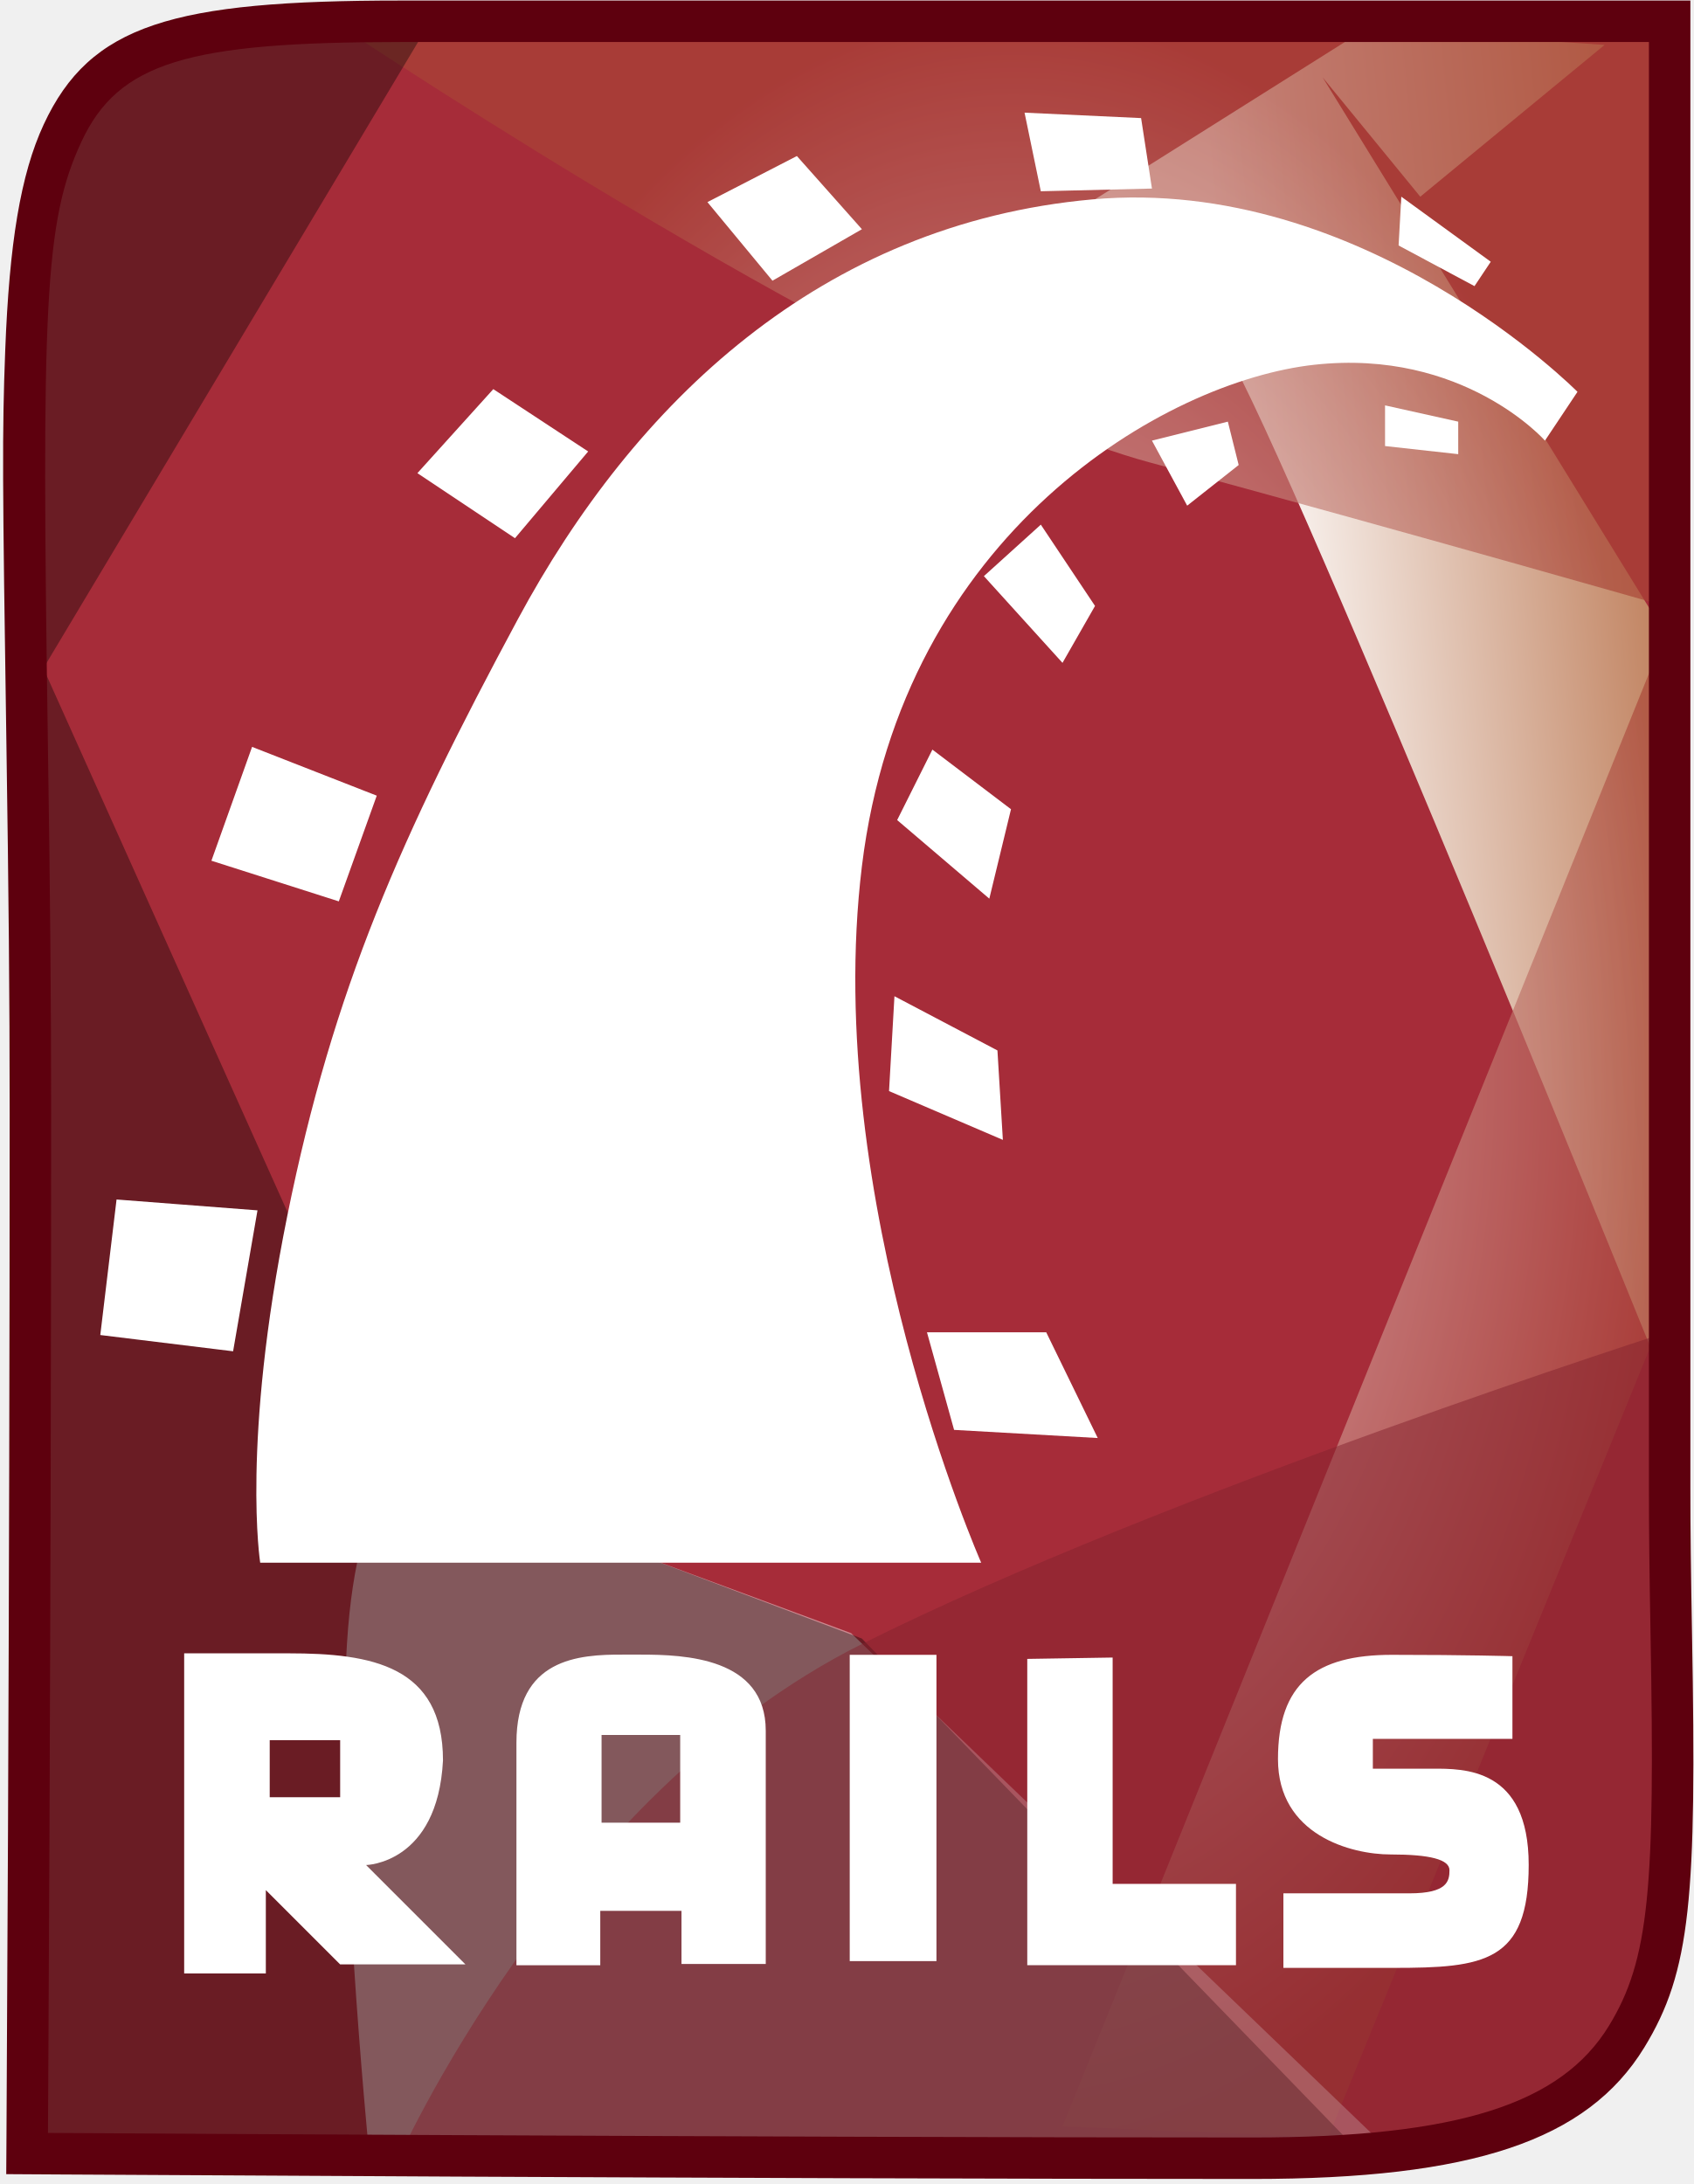
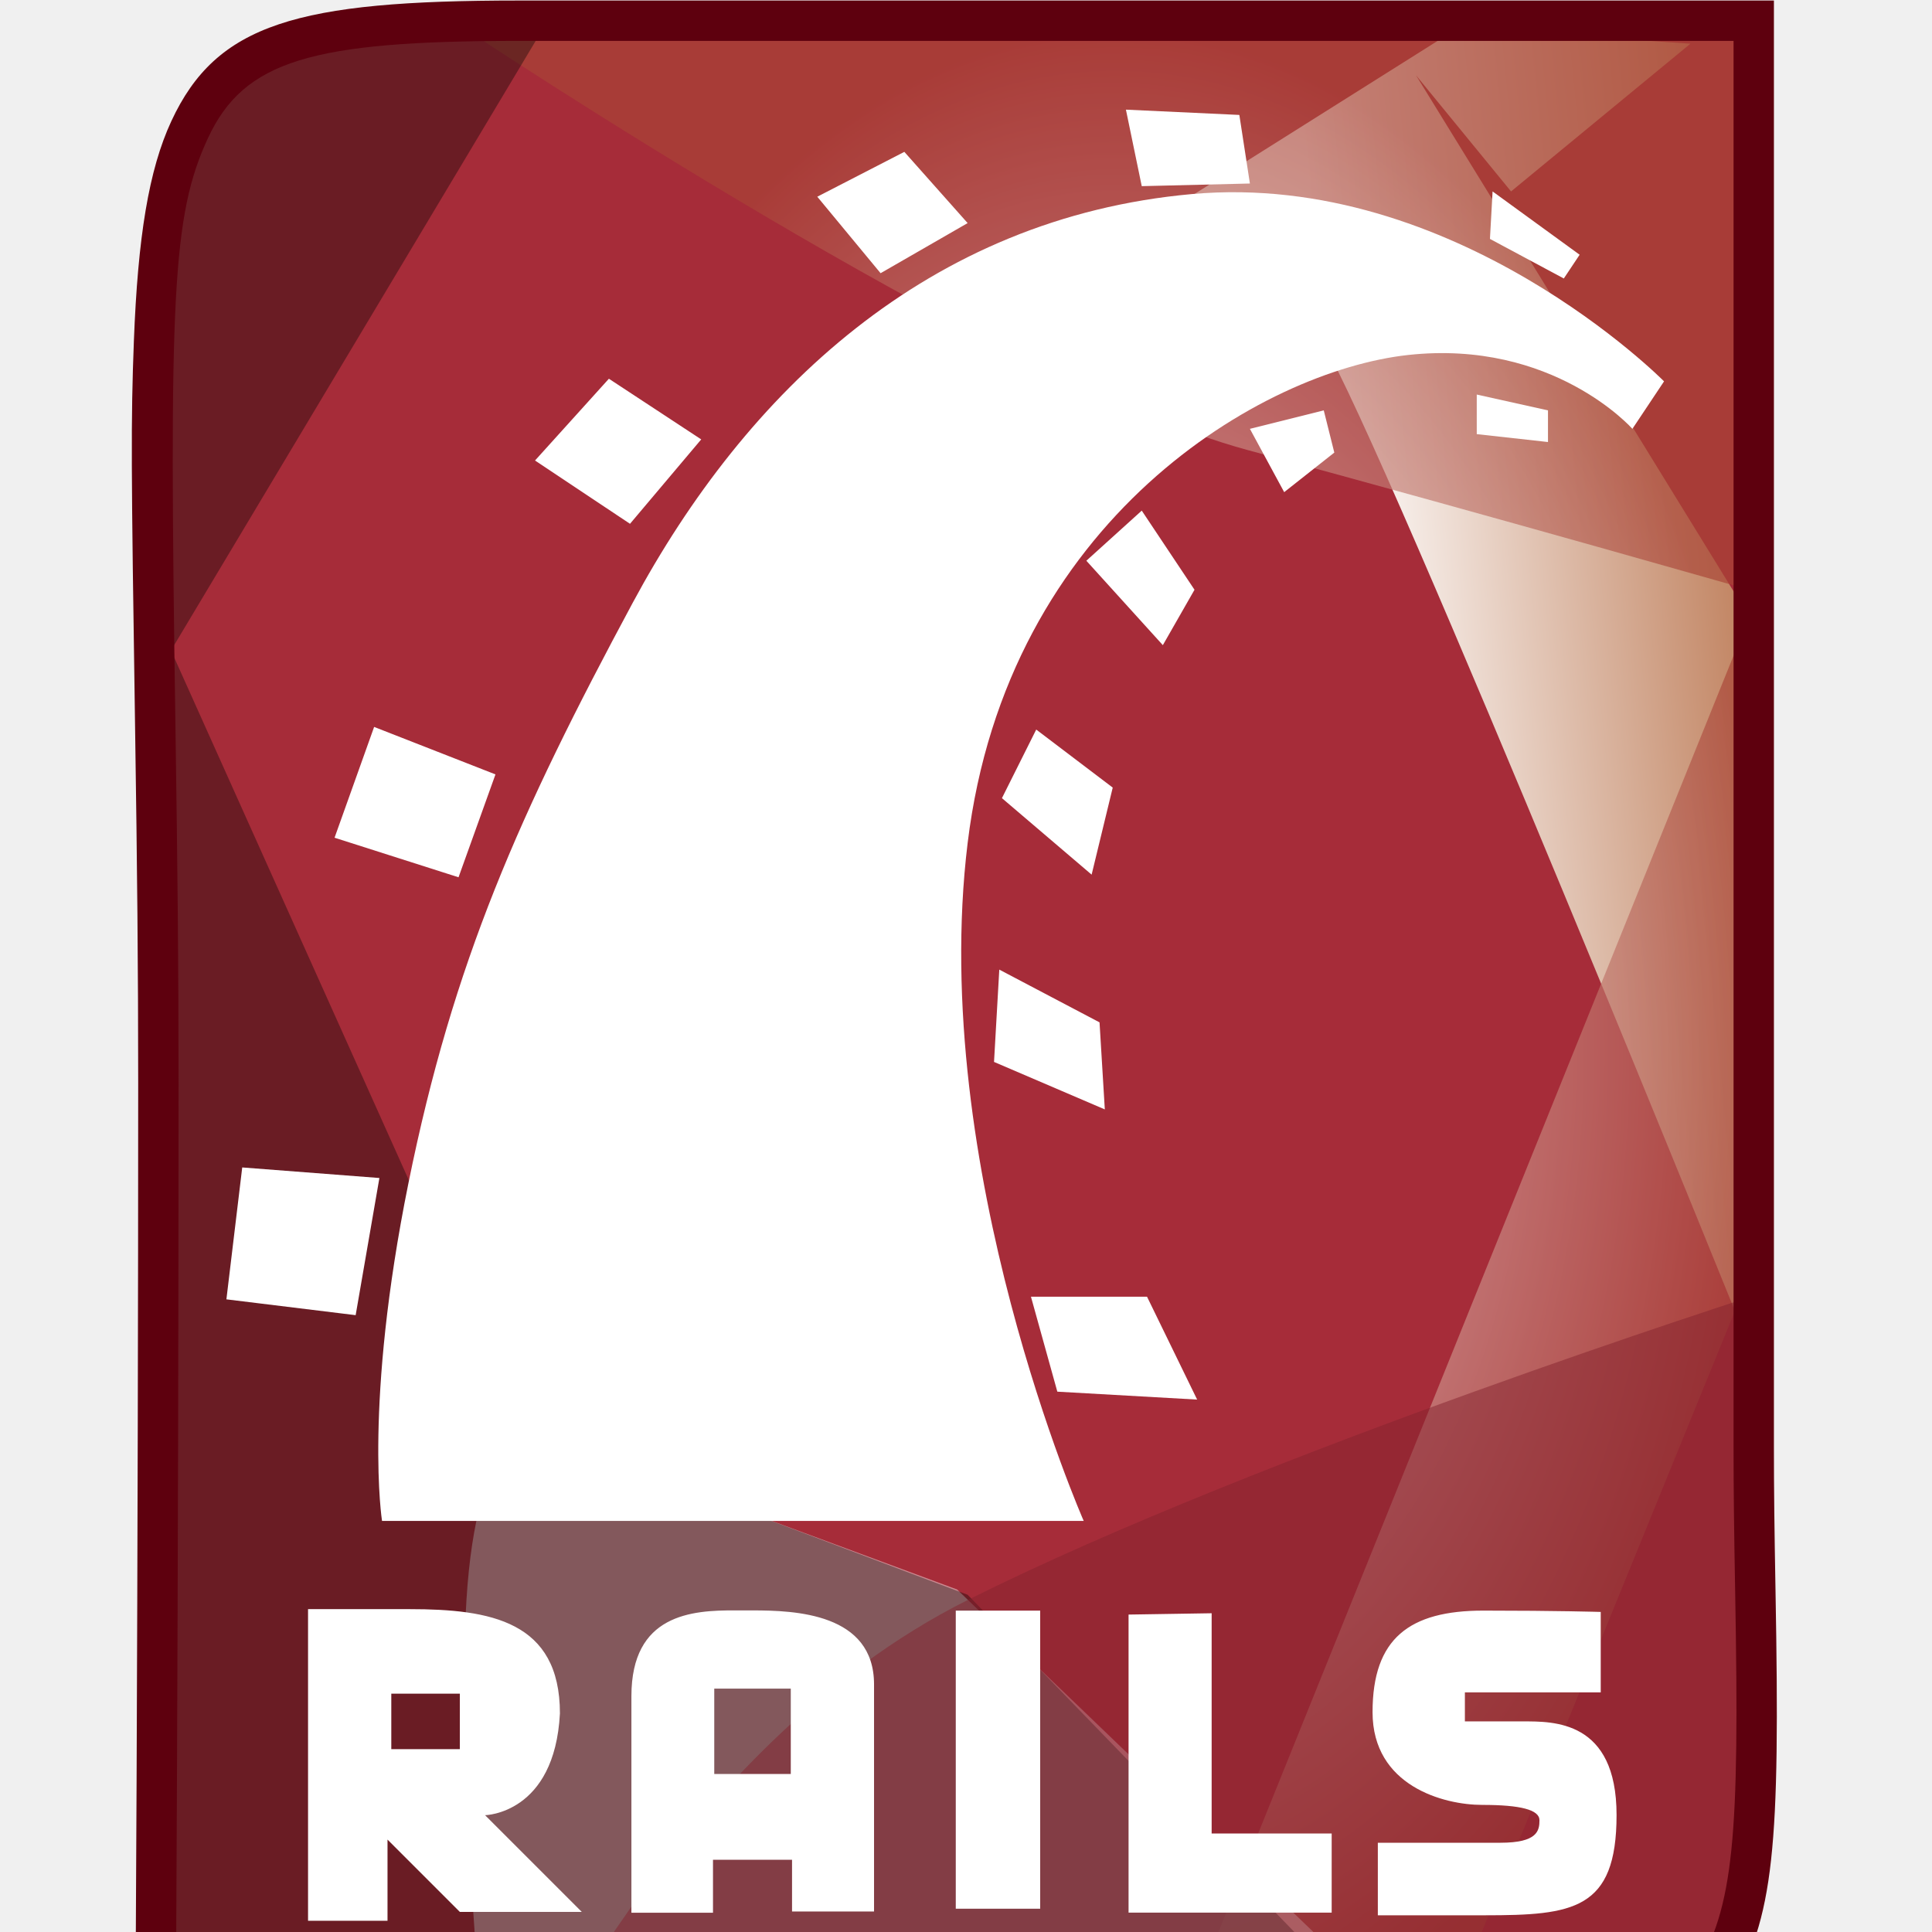
- <svg xmlns="http://www.w3.org/2000/svg" width="1939" height="2500" viewBox="0 0 256 330" preserveAspectRatio="xMinYMin meet">
+ <svg xmlns="http://www.w3.org/2000/svg" width="200" height="200" viewBox="-20 0 300 300" preserveAspectRatio="xMinYMin meet">
  <defs>
    <linearGradient x1="35.204%" y1="65.079%" x2="101.159%" y2="50%" id="a">
      <stop stop-color="#FFF" offset="0%" />
      <stop stop-color="#C0815E" offset="100%" />
    </linearGradient>
    <radialGradient fx="50%" fy="50%" r="50.521%" id="b">
      <stop stop-color="#FFF" offset="0%" />
      <stop stop-color="#A94436" offset="100%" />
    </radialGradient>
  </defs>
  <path d="M4.096 325.463s.497-77.984.497-157.26C4.593 14.654-8.346 3.217 60.55 3.217H252.32v221.483c0 72.91 13.629 101.472-62.994 101.472-76.622 0-185.229-.708-185.229-.708z" fill="#A62C39" />
  <path d="M1.887 29.917s12.288 2.458 22.938 20.48c10.65 18.023 67.176 158.11 67.176 158.11V94.634L39.57 9.437 54.317 27.46 82.17 4.52 46.125 2.064 1.887 29.917z" transform="translate(160.318 2.266)" fill="url(#a)" />
  <path d="M3.102.889s81.102 54.068 120.425 64.718c39.322 10.65 79.464 22.15 79.464 22.15l-92.572 229.35 40.142 1.638 52.43-128.604L201.352.07 3.102.89z" opacity=".668" fill="url(#b)" transform="translate(50.147 4.26)" />
  <path d="M128.617 246.817l82.419 79.22-155.33-1.394s-4.915-49.972-3.276-76.187c1.638-26.215 9.83-26.215 9.83-26.215l66.357 24.576z" fill-opacity=".44" fill="#FFF" />
  <path d="M206.443 326.282l-76.188-78.645-69.633-26.215L6.554 100.997 63.899 5.15H27.163L9.831 18.257 4.096 29.726v296.556h202.347z" fill-opacity=".362" />
  <path d="M253.138 200.942s-77.006 24.576-122.883 47.514c-45.876 22.939-70.452 78.645-70.452 78.645s98.306-4.915 135.17-3.277c36.865 1.639 54.069 1.639 57.346-49.972 3.277-51.61.819-72.91.819-72.91z" opacity=".5" fill="#83222D" />
  <g fill="#FFF">
    <path d="M27.833 249.867v48.385h12.34v-12.603l11.232 11.231H70.34l-15.018-15.018s10.805-.174 11.623-15.801c0-14.337-10.817-16.194-23.31-16.194H27.833zm12.928 13.125h10.644v8.619H40.76v-8.62zM94.173 250.063c-6.756-.038-16.128.589-16.128 13.32v33.628h12.668v-8.227h12.275v8.031h12.733v-35.26c0-11.06-12.287-11.492-18.87-11.492-.823 0-1.712.007-2.678 0zm-3.264 12.145h11.883v13.255H90.91v-13.255zM128.412 250.095h13.107v46.286h-13.107zM155.242 250.71v46.285h31.54v-12.288h-18.638v-34.203l-12.902.205zM228.561 250.3v12.493h-21.094v4.505h9.011c4.71 0 14.541-.204 14.541 14.542 0 14.745-6.758 15.565-20.48 15.565h-16.59V286.14h19.047c5.735 0 6.051-1.866 6.051-3.493 0-1.627-2.932-2.383-8.895-2.383-5.962 0-17.022-2.93-17.022-14.4 0-11.468 5.735-15.77 17.204-15.77 11.469 0 18.227.206 18.227.206z" />
  </g>
  <g fill="#FFF">
    <path d="M39.322 236.168h108.956s-24.167-54.887-18.023-105.27c6.145-50.381 45.877-73.319 68.405-75.777 22.529-2.457 34.817 11.47 34.817 11.47l4.915-7.374s-32.359-32.768-73.32-29.082c-40.96 3.687-69.224 30.72-86.837 63.49-17.613 32.768-27.853 55.706-34.817 90.113-6.963 34.407-4.096 52.43-4.096 52.43zM17.613 181.28l21.3 1.64-3.687 21.299-20.07-2.458 2.457-20.48zM51.201 136.224l5.735-15.975-18.842-7.373-6.145 17.204 19.252 6.144zM77.826 81.336L88.885 68.23l-14.336-9.421-11.47 12.698 14.747 9.83zM106.908 30.545l9.83 11.878 13.517-7.782-9.83-11.06-13.517 6.964zM154.832 17.028l2.458 11.878 16.794-.41-1.639-10.649-17.613-.82z" />
    <path d="M211.768 29.726l-.41 7.373 11.469 6.144 2.458-3.687-13.517-9.83zM209.31 61.265v6.145l11.06 1.228v-4.915l-11.06-2.458zM174.084 66.59l5.324 9.831 7.783-6.144-1.638-6.554-11.47 2.867zM157.29 79.288l8.192 12.288-4.916 8.602-11.878-13.107 8.602-7.783zM140.905 113.286l-5.325 10.65 13.927 11.878 3.277-13.517-11.879-9.011zM135.17 150.56l-.818 14.336 17.203 7.373-.82-13.517-15.564-8.192zM140.086 201.351l4.096 14.746 21.71 1.23-7.783-15.976h-18.023z" />
  </g>
  <path d="M7.23 325.483l.006-.896.016-2.611.056-9.92c.058-10.688.116-22.615.17-35.481.156-36.76.249-73.683.249-108.371 0-17.874-.154-33.483-.483-55.323-1.006-66.73-.522-79.44 5.048-91.433C17.888 9.4 28.392 6.35 60.55 6.35H252.32l-3.134-3.134v221.483c0 6.797.073 12.662.25 22.541.686 38.077-.157 48.904-6.303 58.938-7.188 11.737-22.663 16.859-53.807 16.859-17.583 0-38.269-.04-61.423-.116-18.624-.06-38.366-.141-58.68-.238a49757.97 49757.97 0 0 1-63.832-.346l-1.274-.008 3.114 3.154zm-6.288 3.094l3.134.02a10459.048 10459.048 0 0 0 4.952.03 49763.195 49763.195 0 0 0 60.163.324c20.318.097 40.063.178 58.691.239 23.16.075 43.852.115 61.443.115 33.108 0 50.524-5.764 59.153-19.853 7.07-11.543 7.938-22.703 7.225-62.324-.177-9.844-.25-15.679-.25-22.429V.082H60.55C26.07.082 13.626 3.694 6.607 18.807 3.098 26.362 1.403 36.821.788 52.98.314 65.432.363 72.295.977 112.976c.328 21.811.482 37.391.482 55.228 0 34.678-.094 71.592-.249 108.344a29153.399 29153.399 0 0 1-.227 45.39l-.015 2.61-.026 4.03z" fill="#5E000E" />
</svg>
